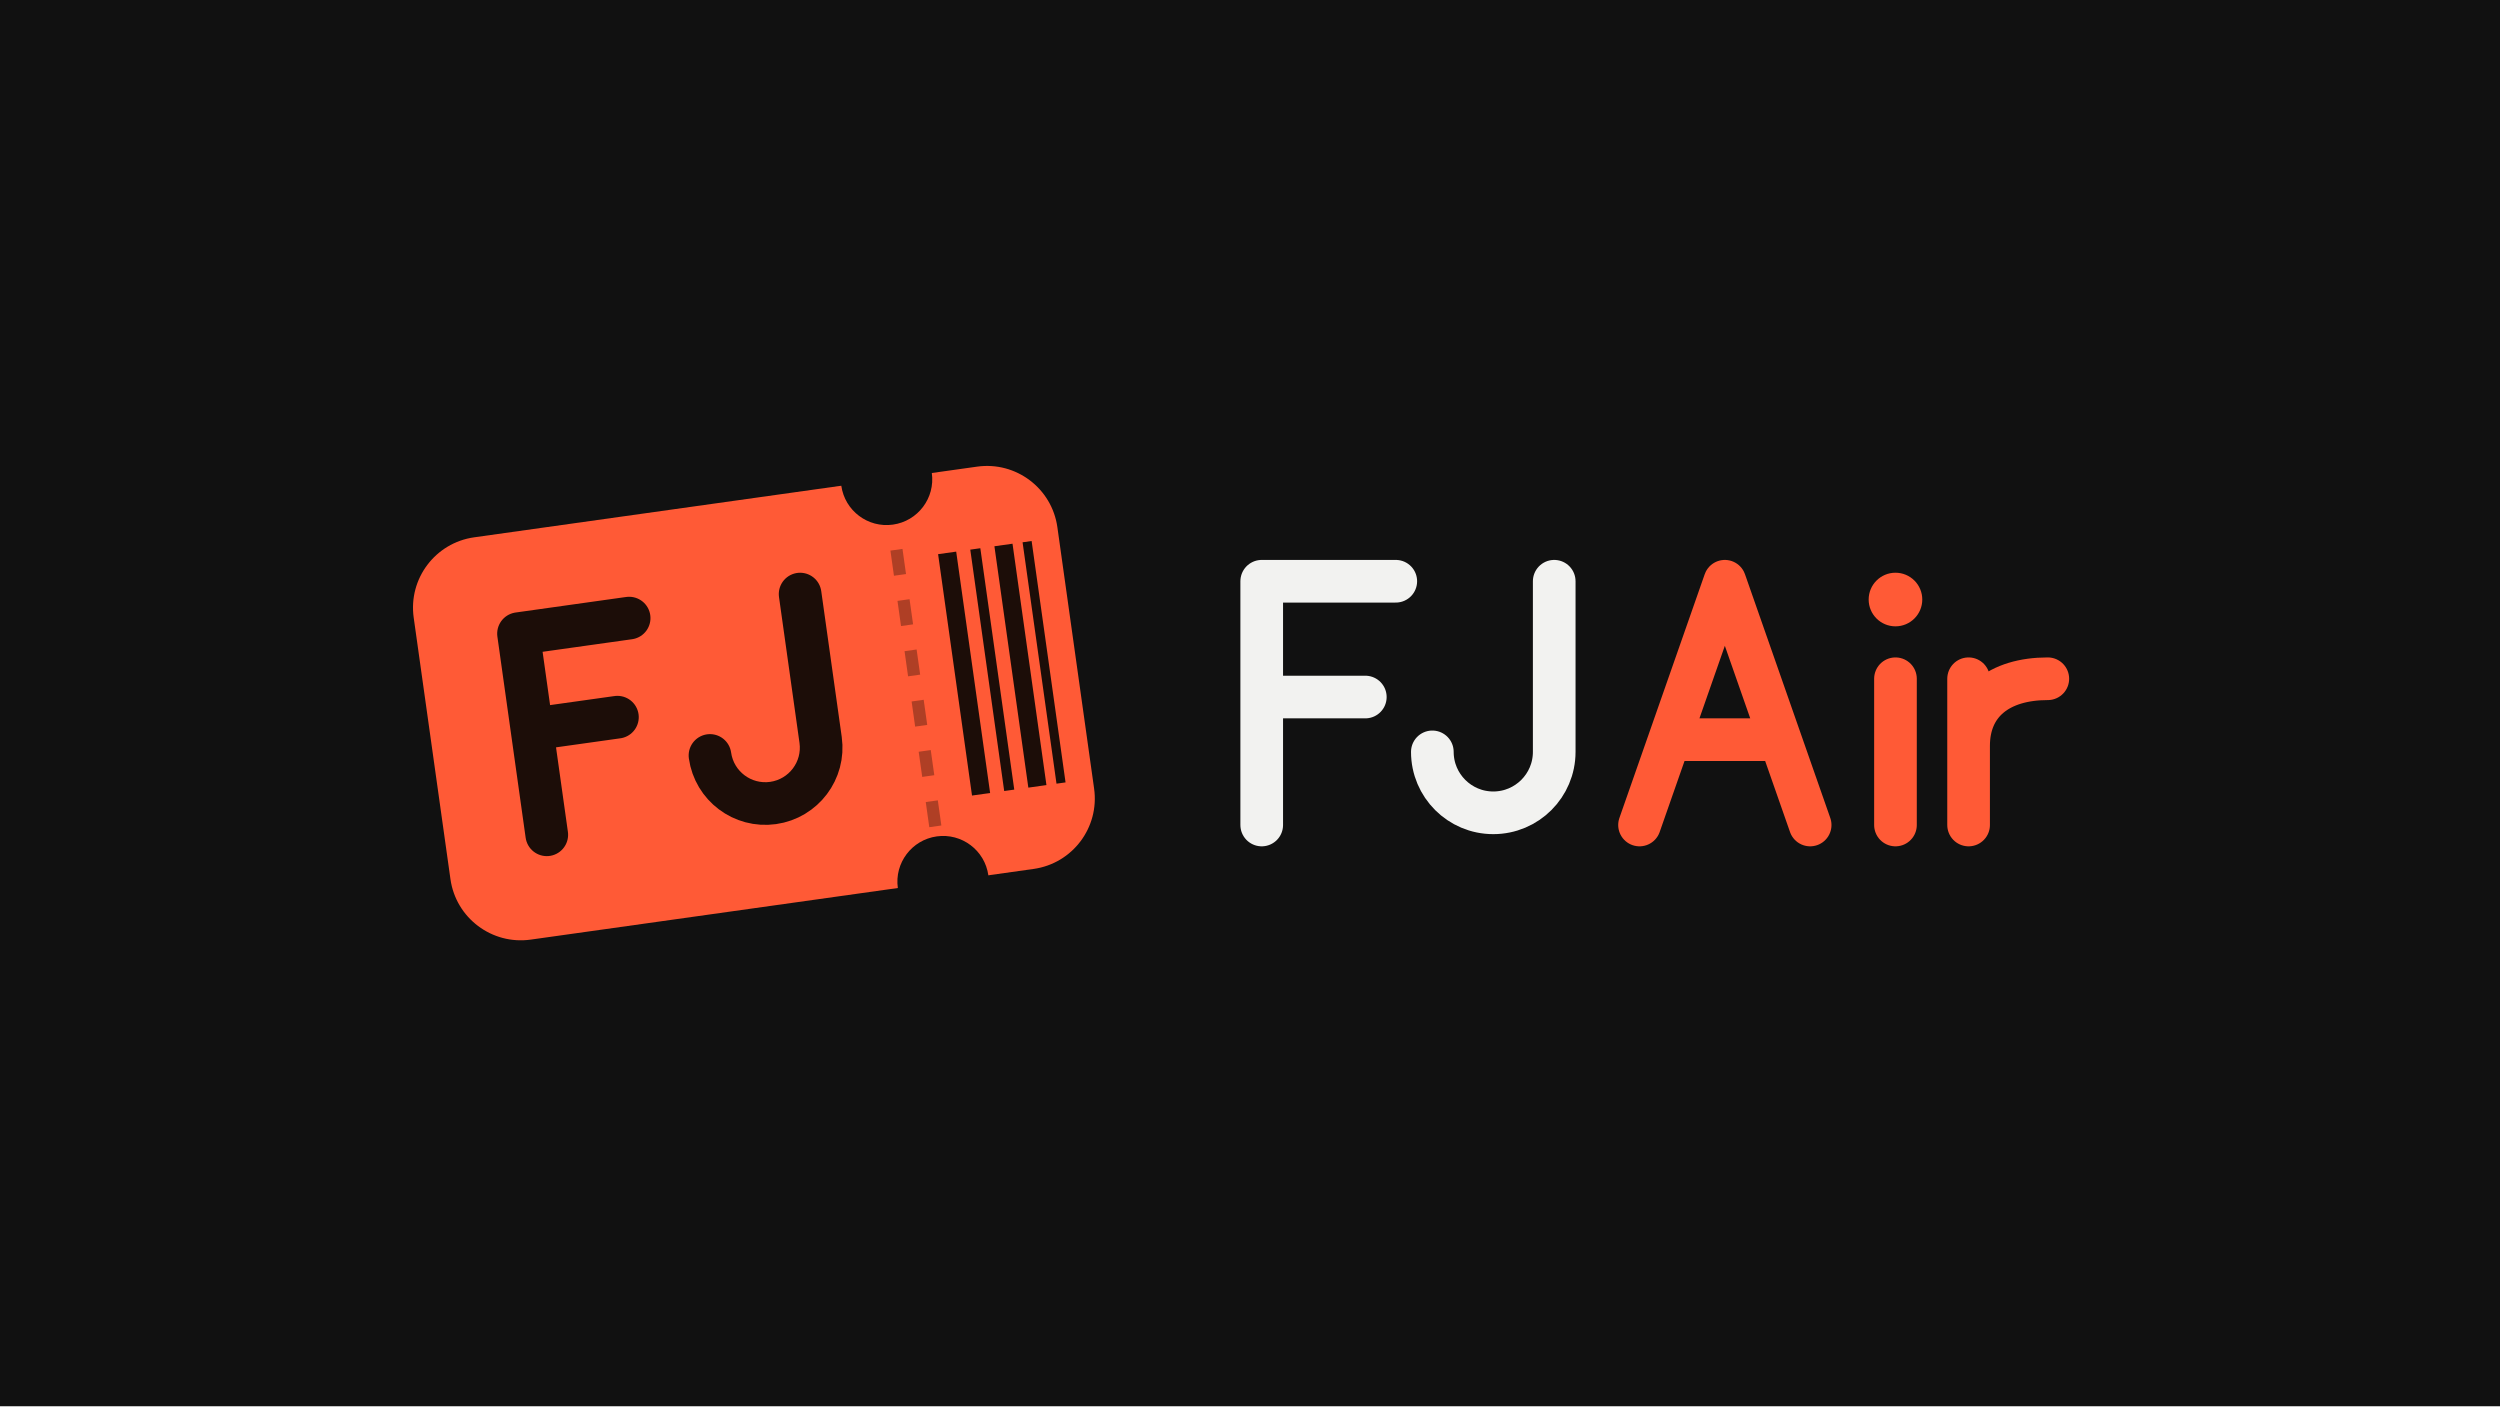
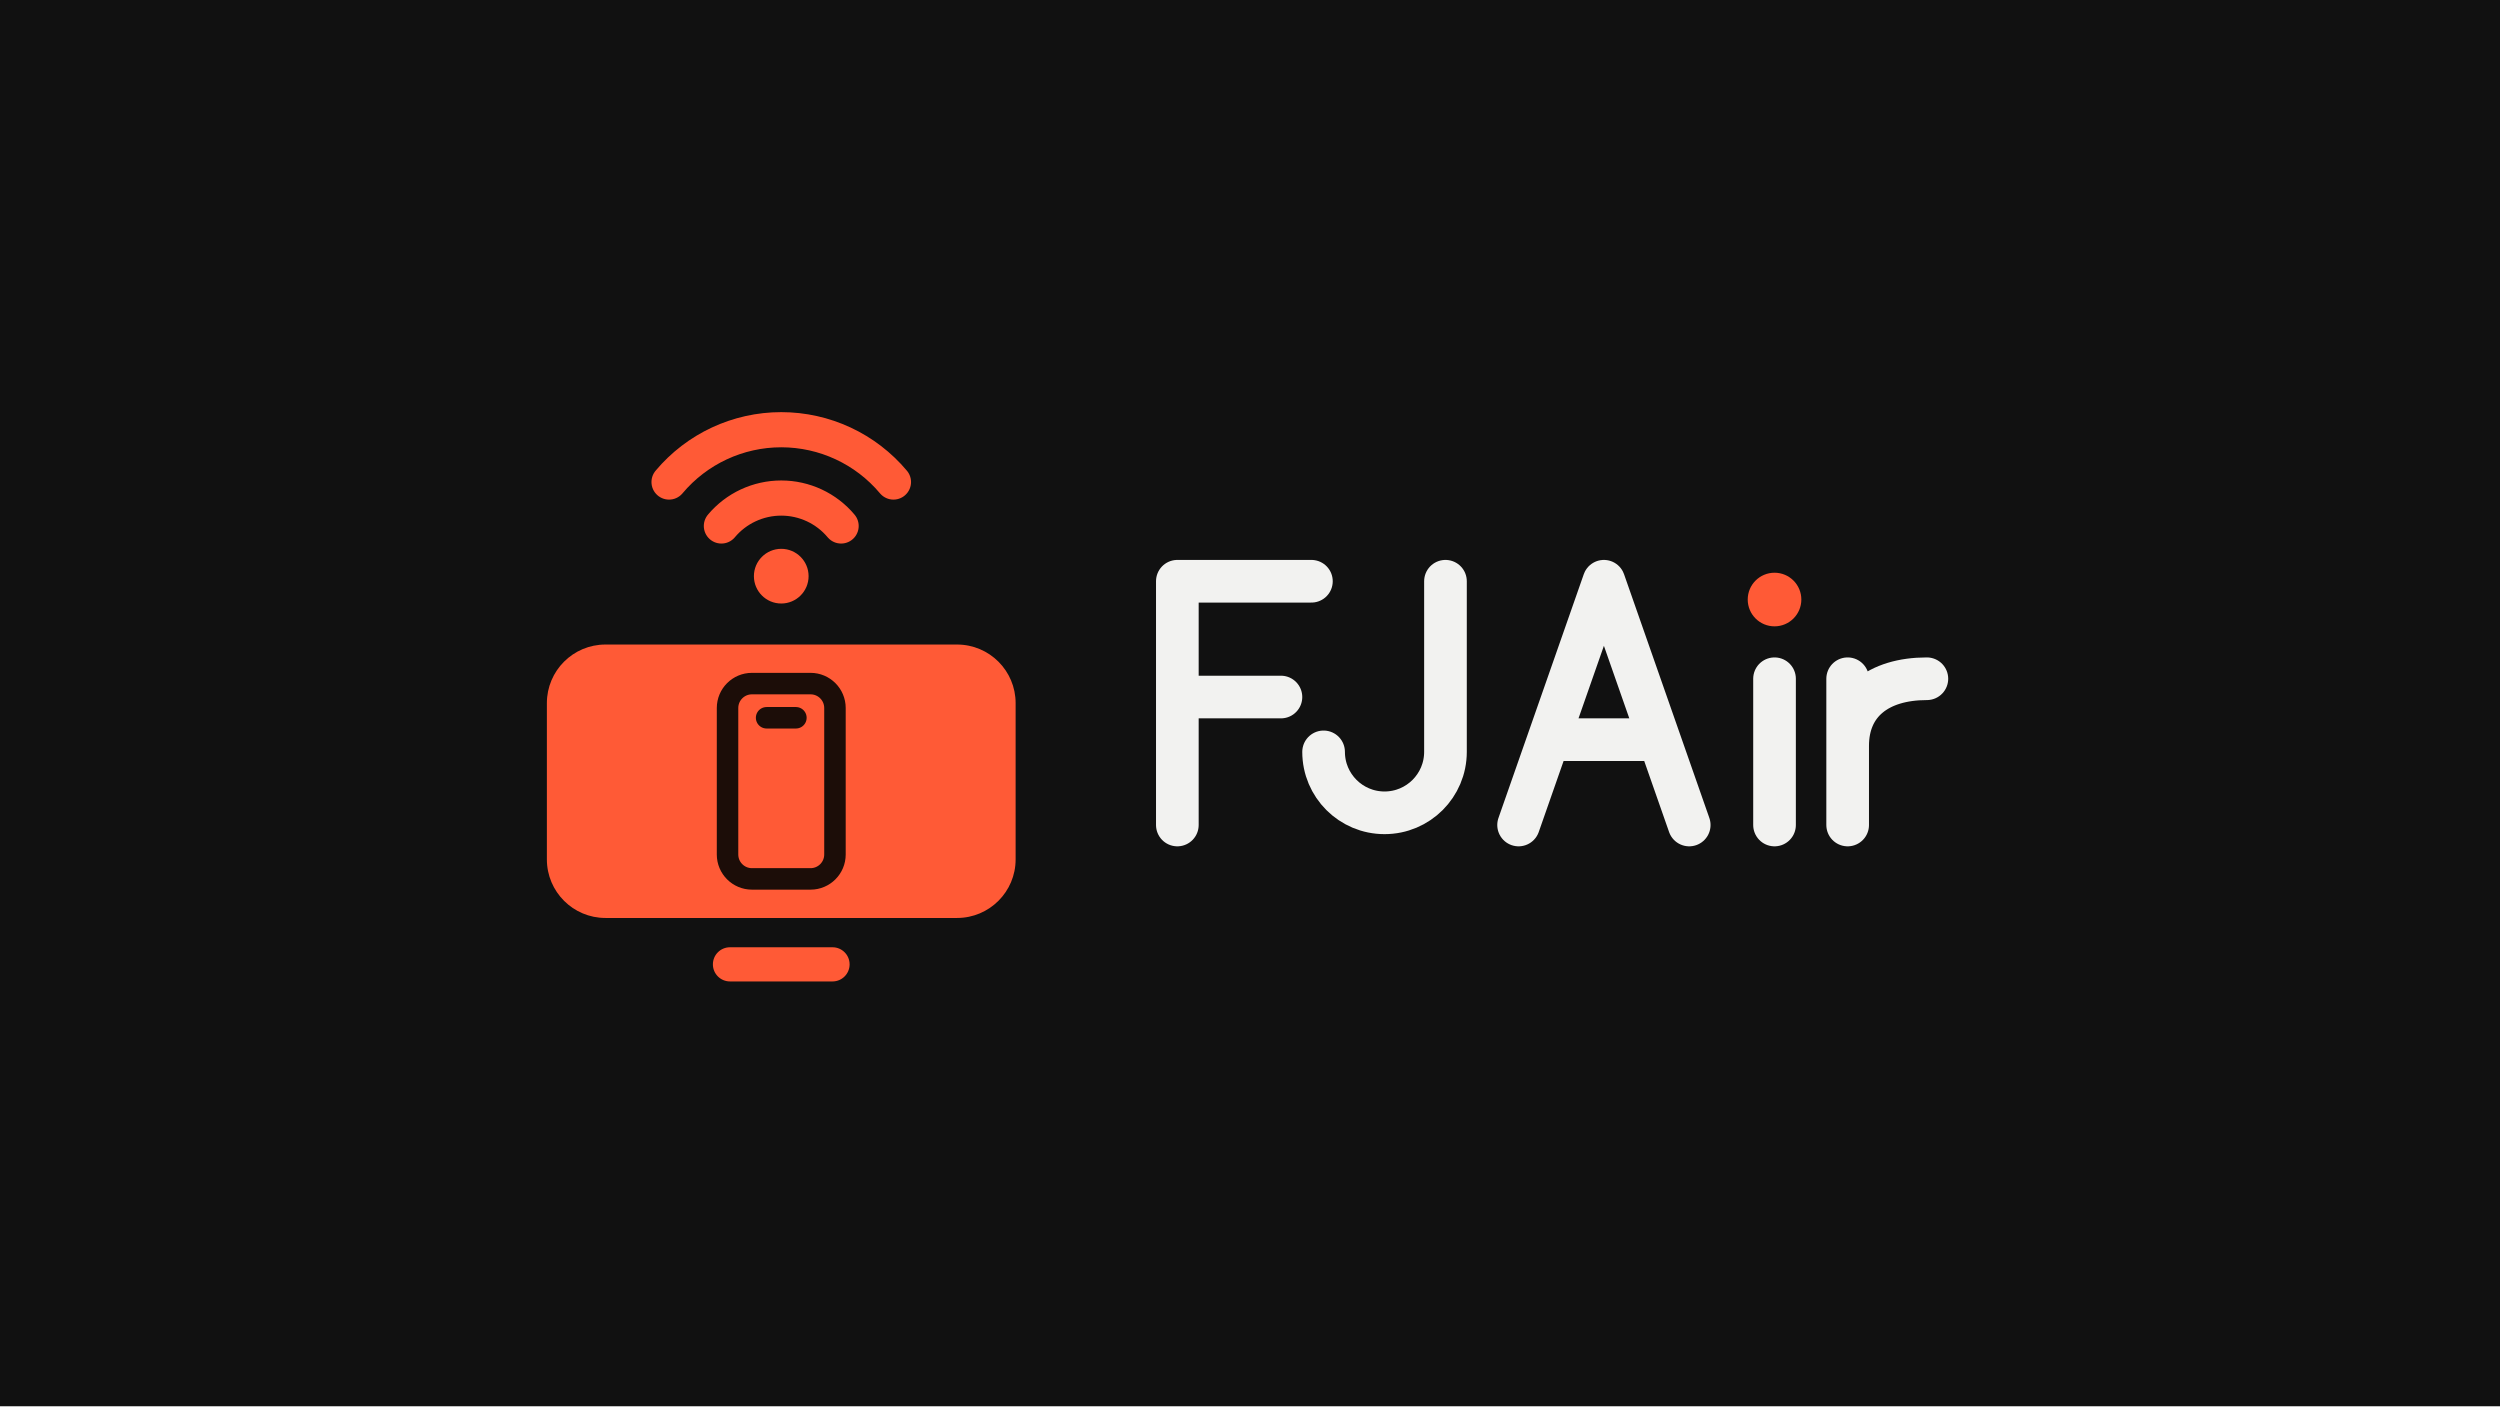
<svg xmlns="http://www.w3.org/2000/svg" viewBox="0 0 320 180" width="640" height="360">
-   <rect width="320" height="180" fill="#111111" />
-   <g transform="translate(96.5 90) scale(1.3) translate(-54 -54) rotate(-8 54 54)">
-     <path d="M29,34 H79 A7,7 0 0 1 86,41 V67 A7,7 0 0 1 79,74 H29 A7,7 0 0 1 22,67 V41 A7,7 0 0 1 29,34 Z" fill="#FF5A36" />
-     <circle cx="70" cy="34" r="4.5" fill="#111111" />
-     <circle cx="70" cy="74" r="4.5" fill="#111111" />
-     <g fill="#1C0D08" fill-opacity="0.35">
-       <rect x="69.4" y="41" width="1.2" height="2.5" />
-       <rect x="69.4" y="46" width="1.2" height="2.5" />
-       <rect x="69.4" y="51" width="1.2" height="2.5" />
-       <rect x="69.4" y="56" width="1.2" height="2.5" />
-       <rect x="69.4" y="61" width="1.2" height="2.5" />
-       <rect x="69.4" y="66" width="1.2" height="2.5" />
-     </g>
-     <g fill="#1C0D08">
-       <rect x="74" y="42" width="1.8" height="24" />
-       <rect x="77.2" y="42" width="1" height="24" />
-       <rect x="79.6" y="42" width="1.8" height="24" />
-       <rect x="82.4" y="42" width="0.9" height="24" />
-     </g>
-     <path d="M32,44 V64 M32,44 H43 M32,53.5 H40.5 M60,44 V58.5 A5.5,5.5 0 0 1 49,58.5" fill="none" stroke="#1C0D08" stroke-width="4.2" stroke-linecap="round" stroke-linejoin="round" />
+   <path d="M0.01,0 H319.99 A0.01,0.01 0 0 1 320,0.01 V179.99 A0.01,0.01 0 0 1 319.99,180 H0.01 A0.01,0.01 0 0 1 0,179.99 V0.01 A0.01,0.01 0 0 1 0.01,0 Z" fill="#111111" />
+   <g transform="translate(100 90) scale(1.25) translate(-54 -54)">
+     <path d="M51.2,41 a2.8,2.8 0 1,0 5.6,0 a2.8,2.8 0 1,0 -5.6,0 Z" fill="#FF5A36" />
+     <path d="M47.87,35.86 A8,8 0 0 1 60.13,35.86 M42.51,31.36 A15,15 0 0 1 65.49,31.36" fill="none" stroke="#FF5A36" stroke-width="3.6" stroke-linecap="round" stroke-linejoin="round" />
+     <path d="M36,48 H72 A6,6 0 0 1 78,54 V70 A6,6 0 0 1 72,76 H36 A6,6 0 0 1 30,70 V54 A6,6 0 0 1 36,48 Z" fill="#FF5A36" />
+     <path d="M48.75,79 H59.25 A1.75,1.75 0 0 1 61,80.75 V80.75 A1.75,1.75 0 0 1 59.25,82.5 H48.75 A1.75,1.75 0 0 1 47,80.75 V80.75 A1.75,1.75 0 0 1 48.75,79 Z" fill="#FF5A36" />
+     <path d="M51.0,52 H57.0 A2.5,2.5 0 0 1 59.5,54.5 V69.5 A2.5,2.5 0 0 1 57.0,72 H51.0 A2.5,2.5 0 0 1 48.5,69.5 V54.5 A2.5,2.5 0 0 1 51.0,52 Z M52.5,55.5 H55.5" fill="none" stroke="#1C0D08" stroke-width="2.2" stroke-linecap="round" stroke-linejoin="round" />
  </g>
-   <g transform="translate(161.5 90) scale(0.78) translate(0 -20)">
-     <g fill="none" stroke-width="7" stroke-linecap="round" stroke-linejoin="round">
-       <path d="M0,0 V40 M0,0 H22 M0,19 H17 M48,0 V28 A10,10 0 0 1 28,28" stroke="#F2F2F0" />
-       <path d="M62,40 L76,0 L90,40 M66.9,26 H85.1 M104,16 V40 M116,16 V40 M116,27 C116,20 121,16 129,16" stroke="#FF5A36" />
-     </g>
-     <circle cx="104" cy="3" r="4.4" fill="#FF5A36" />
+   <g transform="translate(150.7 90) scale(0.78) translate(0 -20)">
+     <path d="M0,0 V40 M0,0 H22 M0,19 H17 M44,0 V28 A10,10 0 0 1 24,28 M56,40 L70,0 L84,40 M60.9,26 H79.1 M98,16 V40 M110,16 V40 M110,27 C110,20 115,16 123,16" fill="none" stroke="#F2F2F0" stroke-width="7" stroke-linecap="round" stroke-linejoin="round" />
+     <path d="M93.6,3 a4.4,4.4 0 1,0 8.8,0 a4.4,4.4 0 1,0 -8.8,0 Z" fill="#FF5A36" />
  </g>
</svg>
